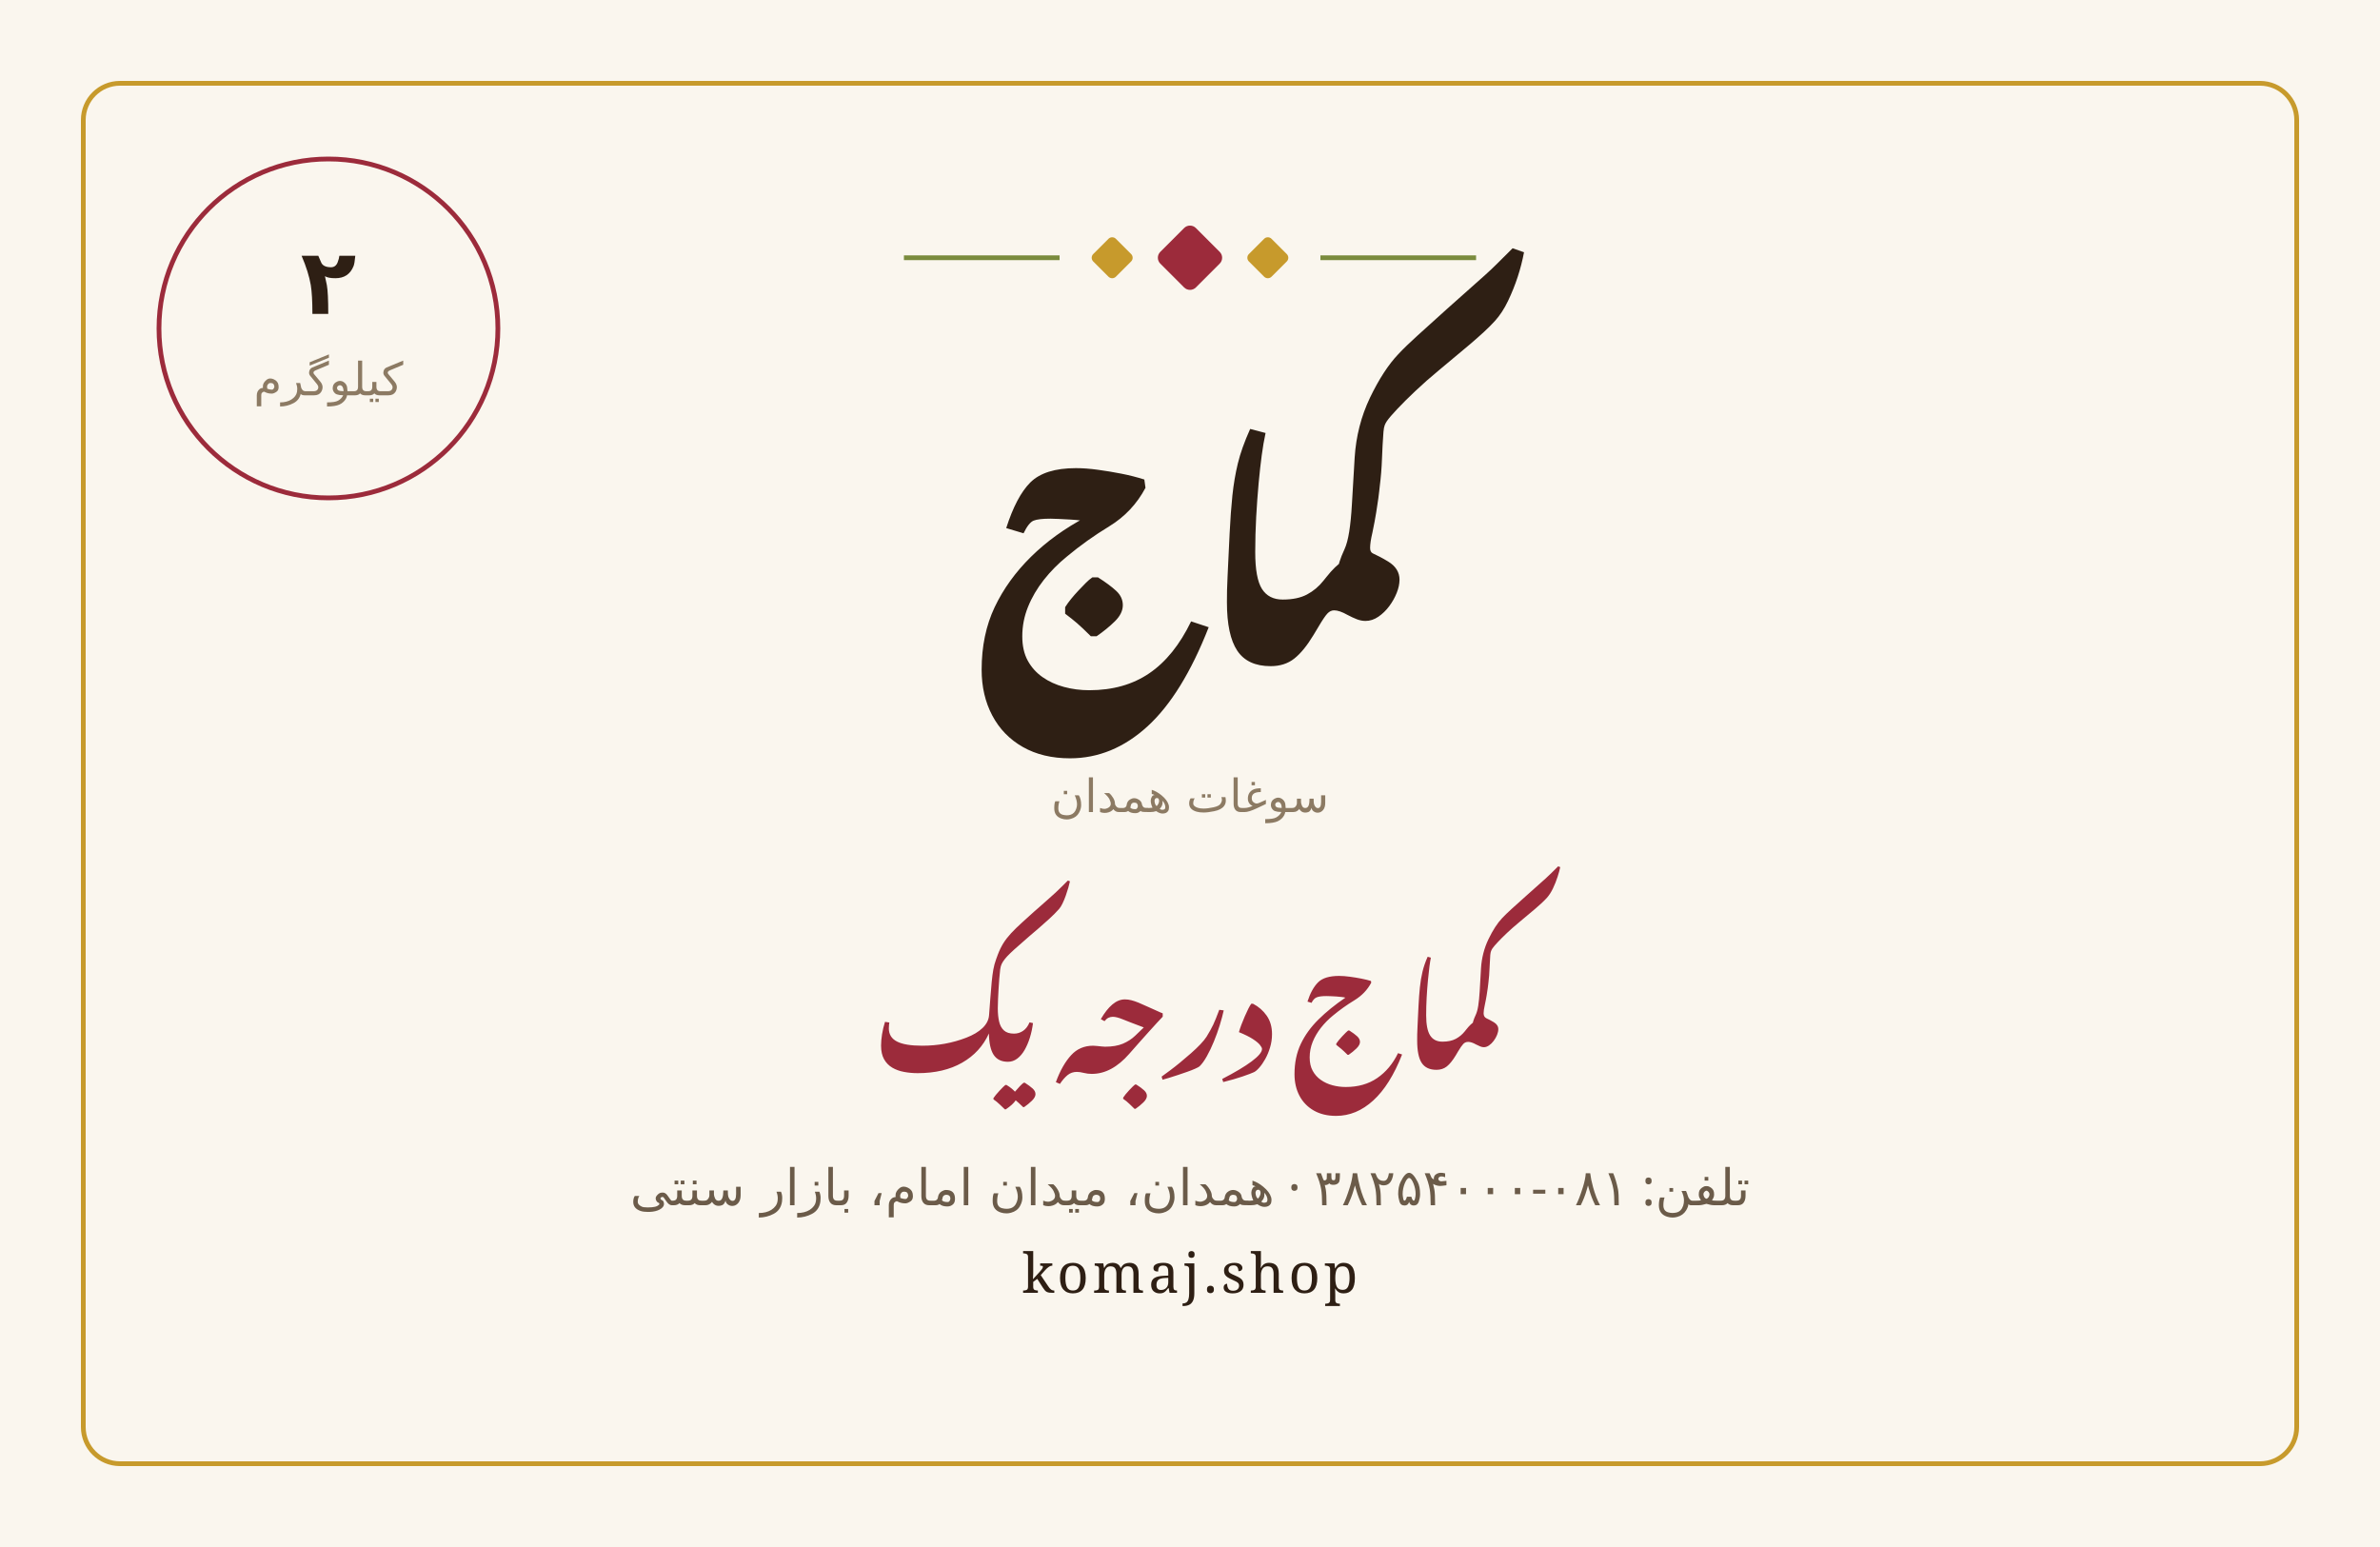
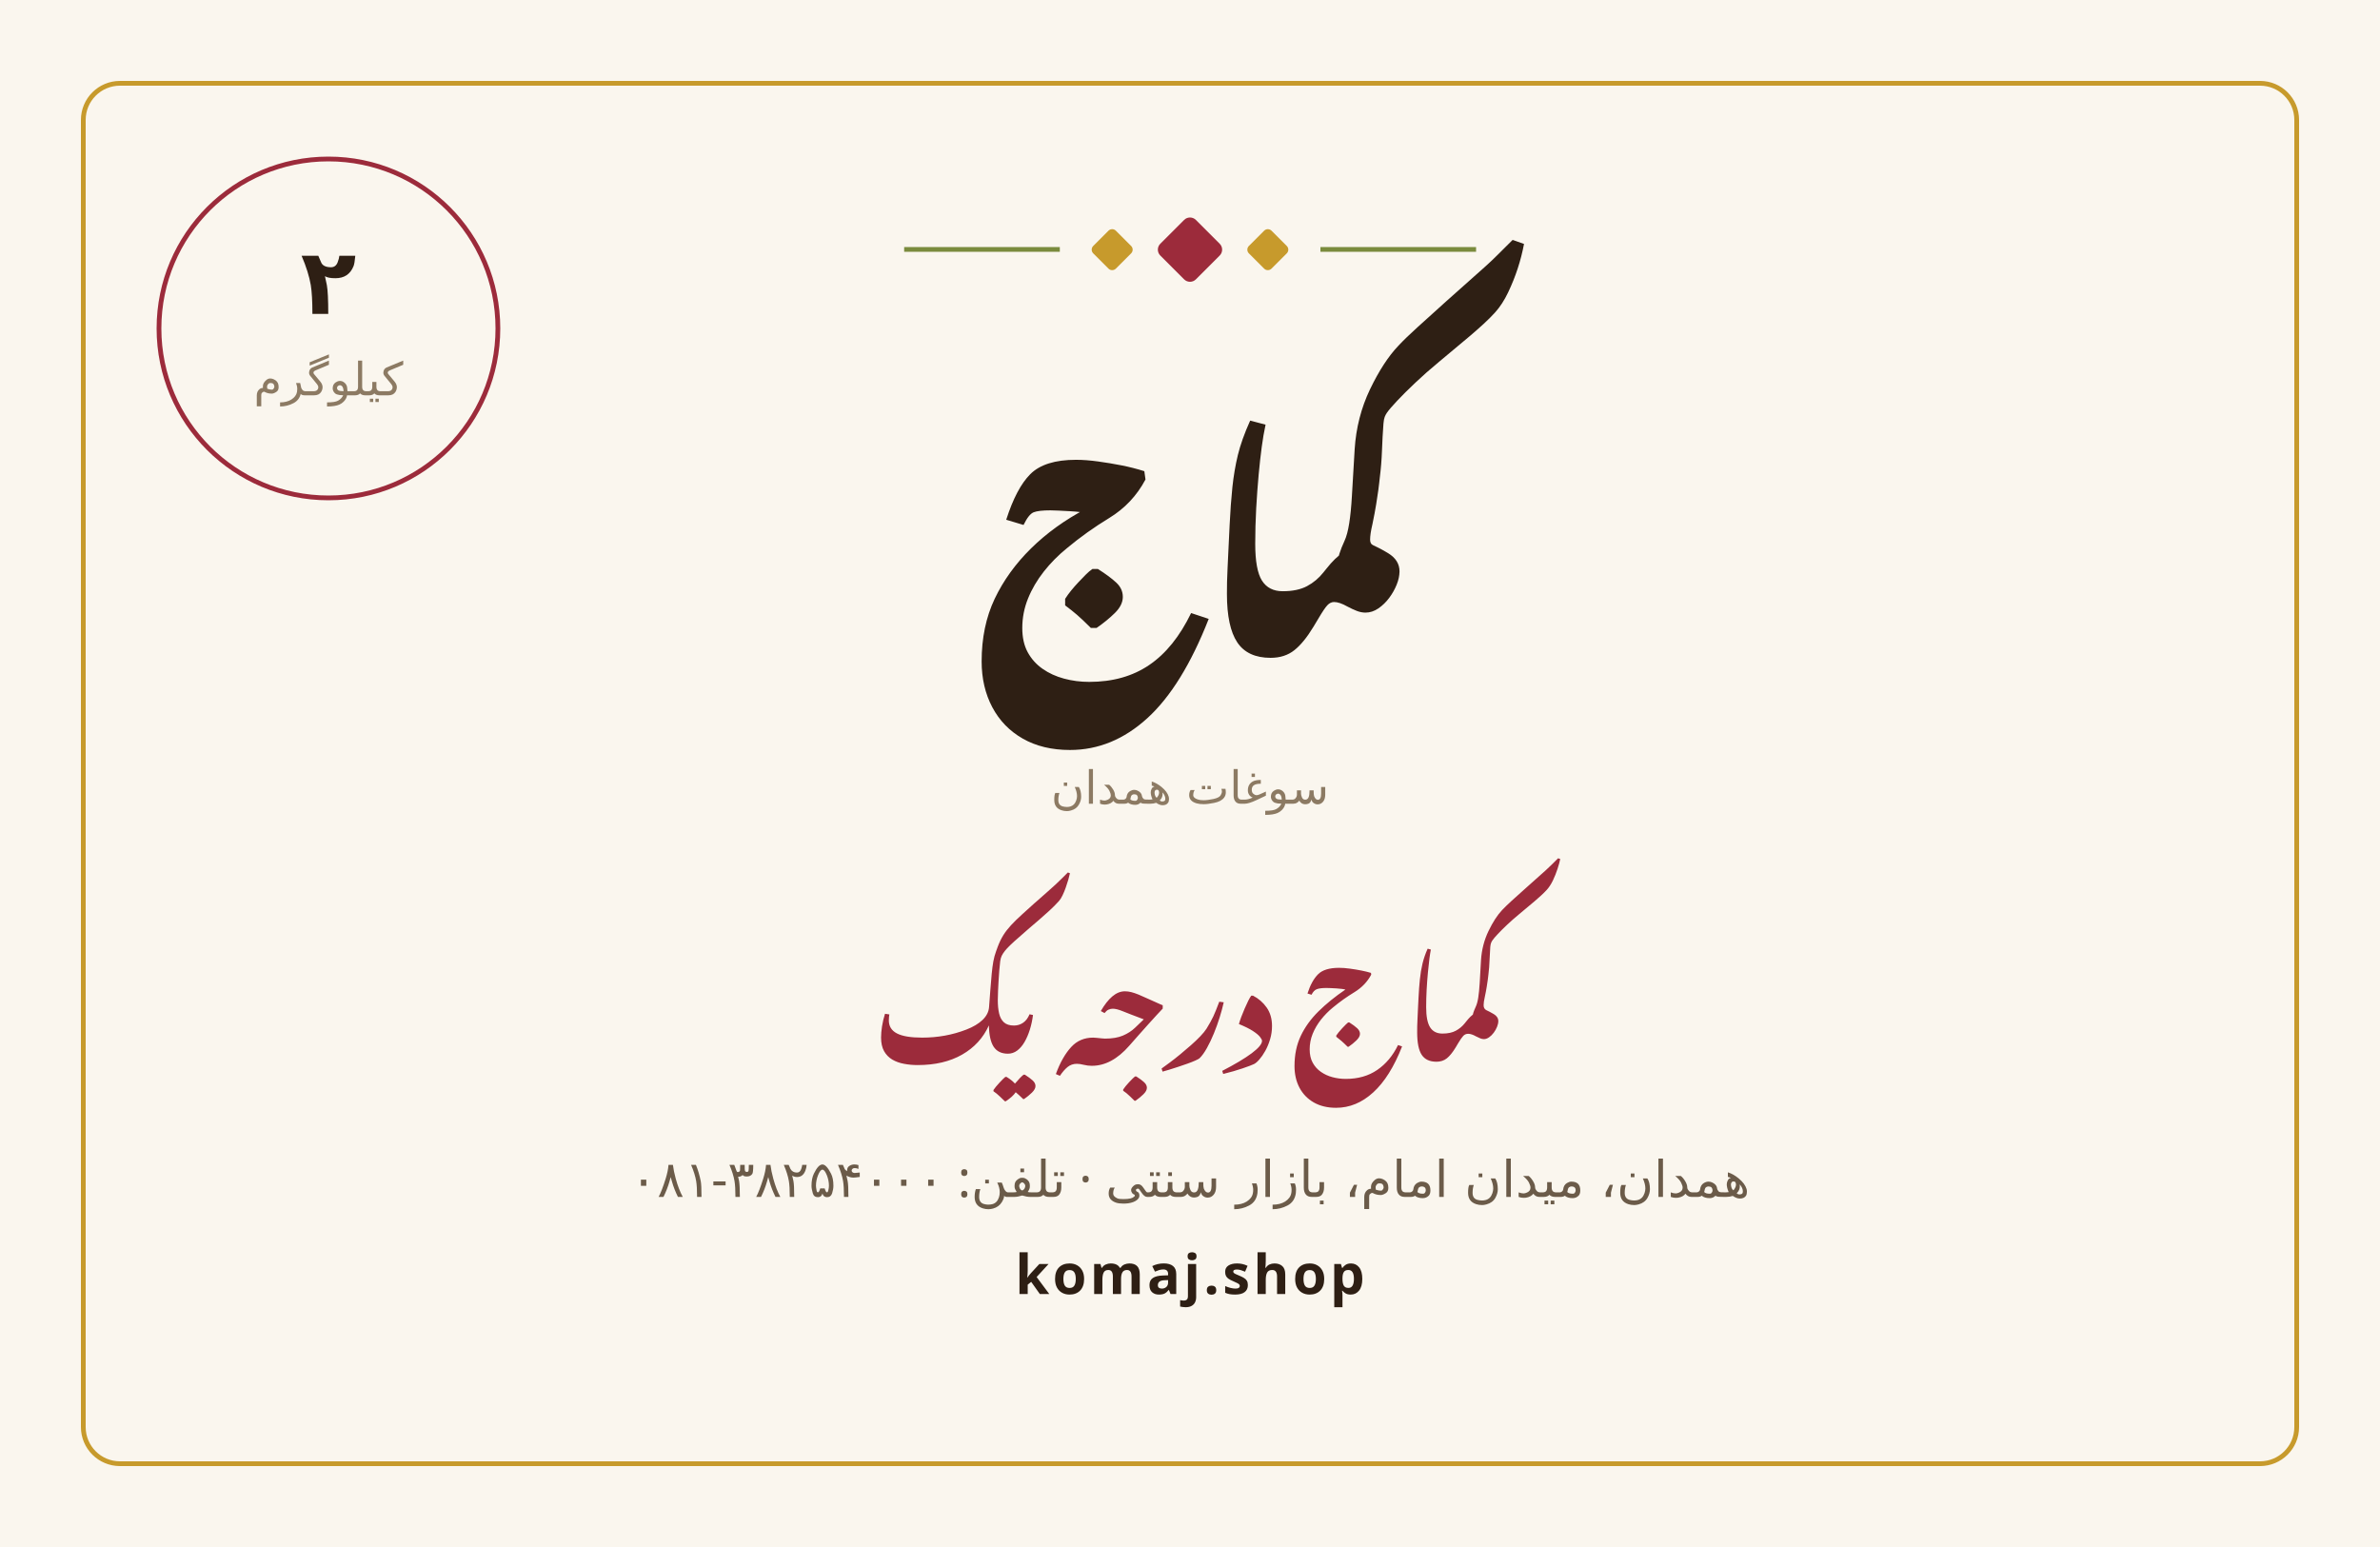
<svg xmlns="http://www.w3.org/2000/svg" width="400mm" height="260mm" viewBox="0 0 1000 650">
  <rect width="1000" height="650" fill="#FAF6EE" />
  <rect x="35.0" y="35.0" width="930.0" height="580.0" rx="15.4" fill="none" stroke="#C79A2C" stroke-width="2" />
-   <rect x="379.8" y="107.3" width="65.4" height="2.0" fill="#7A8B3D" />
-   <rect x="554.8" y="107.3" width="65.4" height="2.0" fill="#7A8B3D" />
-   <rect x="-6.73" y="-6.73" width="13.46" height="13.46" fill="#C79A2C" rx="2.2" transform="translate(467.3,108.3) rotate(45)" />
-   <rect x="-10.58" y="-10.58" width="21.15" height="21.15" fill="#9C2B3B" rx="3.5" transform="translate(500.0,108.3) rotate(45)" />
-   <rect x="-6.73" y="-6.73" width="13.46" height="13.46" fill="#C79A2C" rx="2.2" transform="translate(532.7,108.3) rotate(45)" />
-   <text x="500.0" y="279.9" text-anchor="middle" font-family="'Noto Nastaliq Urdu', serif" font-size="103.8" fill="#2E1F14" font-weight="700" direction="rtl">کماج</text>
-   <text x="500.0" y="341.2" text-anchor="middle" font-family="'Vazirmatn', sans-serif" font-size="19.2" fill="#8C7A63" direction="rtl">سوغات همدان</text>
-   <text x="500.0" y="449.5" text-anchor="middle" font-family="'Noto Nastaliq Urdu', serif" font-size="51.9" fill="#9C2B3B" direction="rtl">کماج درجه یک</text>
-   <text x="500.0" y="506.4" text-anchor="middle" font-family="'Vazirmatn', sans-serif" font-size="21.2" fill="#6B5B49" direction="rtl">تلفن: ۰۸۱-۳۸۲۵۴۰۰۰ · همدان، میدان امام، بازار سنتی</text>
-   <text x="500.0" y="543.2" text-anchor="middle" font-family="'Marcellus', serif" font-size="23.1" fill="#2E1F14" letter-spacing="1.62">komaj.shop</text>
+   <rect x="554.8" y="103.8" width="65.4" height="2.0" fill="#7A8B3D" />
+   <rect x="379.9" y="103.8" width="65.4" height="2.0" fill="#7A8B3D" />
+   <rect x="-6.73" y="-6.73" width="13.46" height="13.46" fill="#C79A2C" rx="2.2" transform="translate(532.7,104.9) rotate(45)" />
+   <rect x="-10.58" y="-10.58" width="21.15" height="21.15" fill="#9C2B3B" rx="3.5" transform="translate(500.0,104.9) rotate(45)" />
+   <rect x="-6.73" y="-6.73" width="13.46" height="13.46" fill="#C79A2C" rx="2.2" transform="translate(467.3,104.9) rotate(45)" />
+   <text x="500.0" y="276.4" text-anchor="middle" font-family="'Noto Nastaliq Urdu', serif" font-size="103.8" fill="#2E1F14" font-weight="700" direction="rtl">کماج</text>
+   <text x="500.0" y="337.7" text-anchor="middle" font-family="'Vazirmatn', sans-serif" font-size="19.2" fill="#8C7A63" direction="rtl">سوغات همدان</text>
+   <text x="500.0" y="446.1" text-anchor="middle" font-family="'Noto Nastaliq Urdu', serif" font-size="51.9" fill="#9C2B3B" direction="rtl">کماج درجه یک</text>
+   <text x="500.0" y="502.9" text-anchor="middle" font-family="'Vazirmatn', sans-serif" font-size="21.2" fill="#6B5B49" direction="rtl">همدان، میدان امام، بازار سنتی · تلفن: ⁦۰۸۱-۳۸۲۵۴۰۰۰⁩</text>
+   <text x="500.0" y="543.7" text-anchor="middle" font-family="'Vazirmatn', sans-serif" font-size="23.1" fill="#2E1F14" font-weight="600" letter-spacing="1.38">komaj.shop</text>
  <circle cx="138.0" cy="138.0" r="71.2" fill="#FAF6EE" stroke="#9C2B3B" stroke-width="2" />
  <text x="138.0" y="131.9" text-anchor="middle" font-family="'Vazirmatn', sans-serif" font-size="38.5" fill="#2E1F14" font-weight="800" direction="rtl">۲</text>
  <text x="138.0" y="166.1" text-anchor="middle" font-family="'Vazirmatn', sans-serif" font-size="19.2" fill="#8C7A63" direction="rtl">کیلوگرم</text>
</svg>
